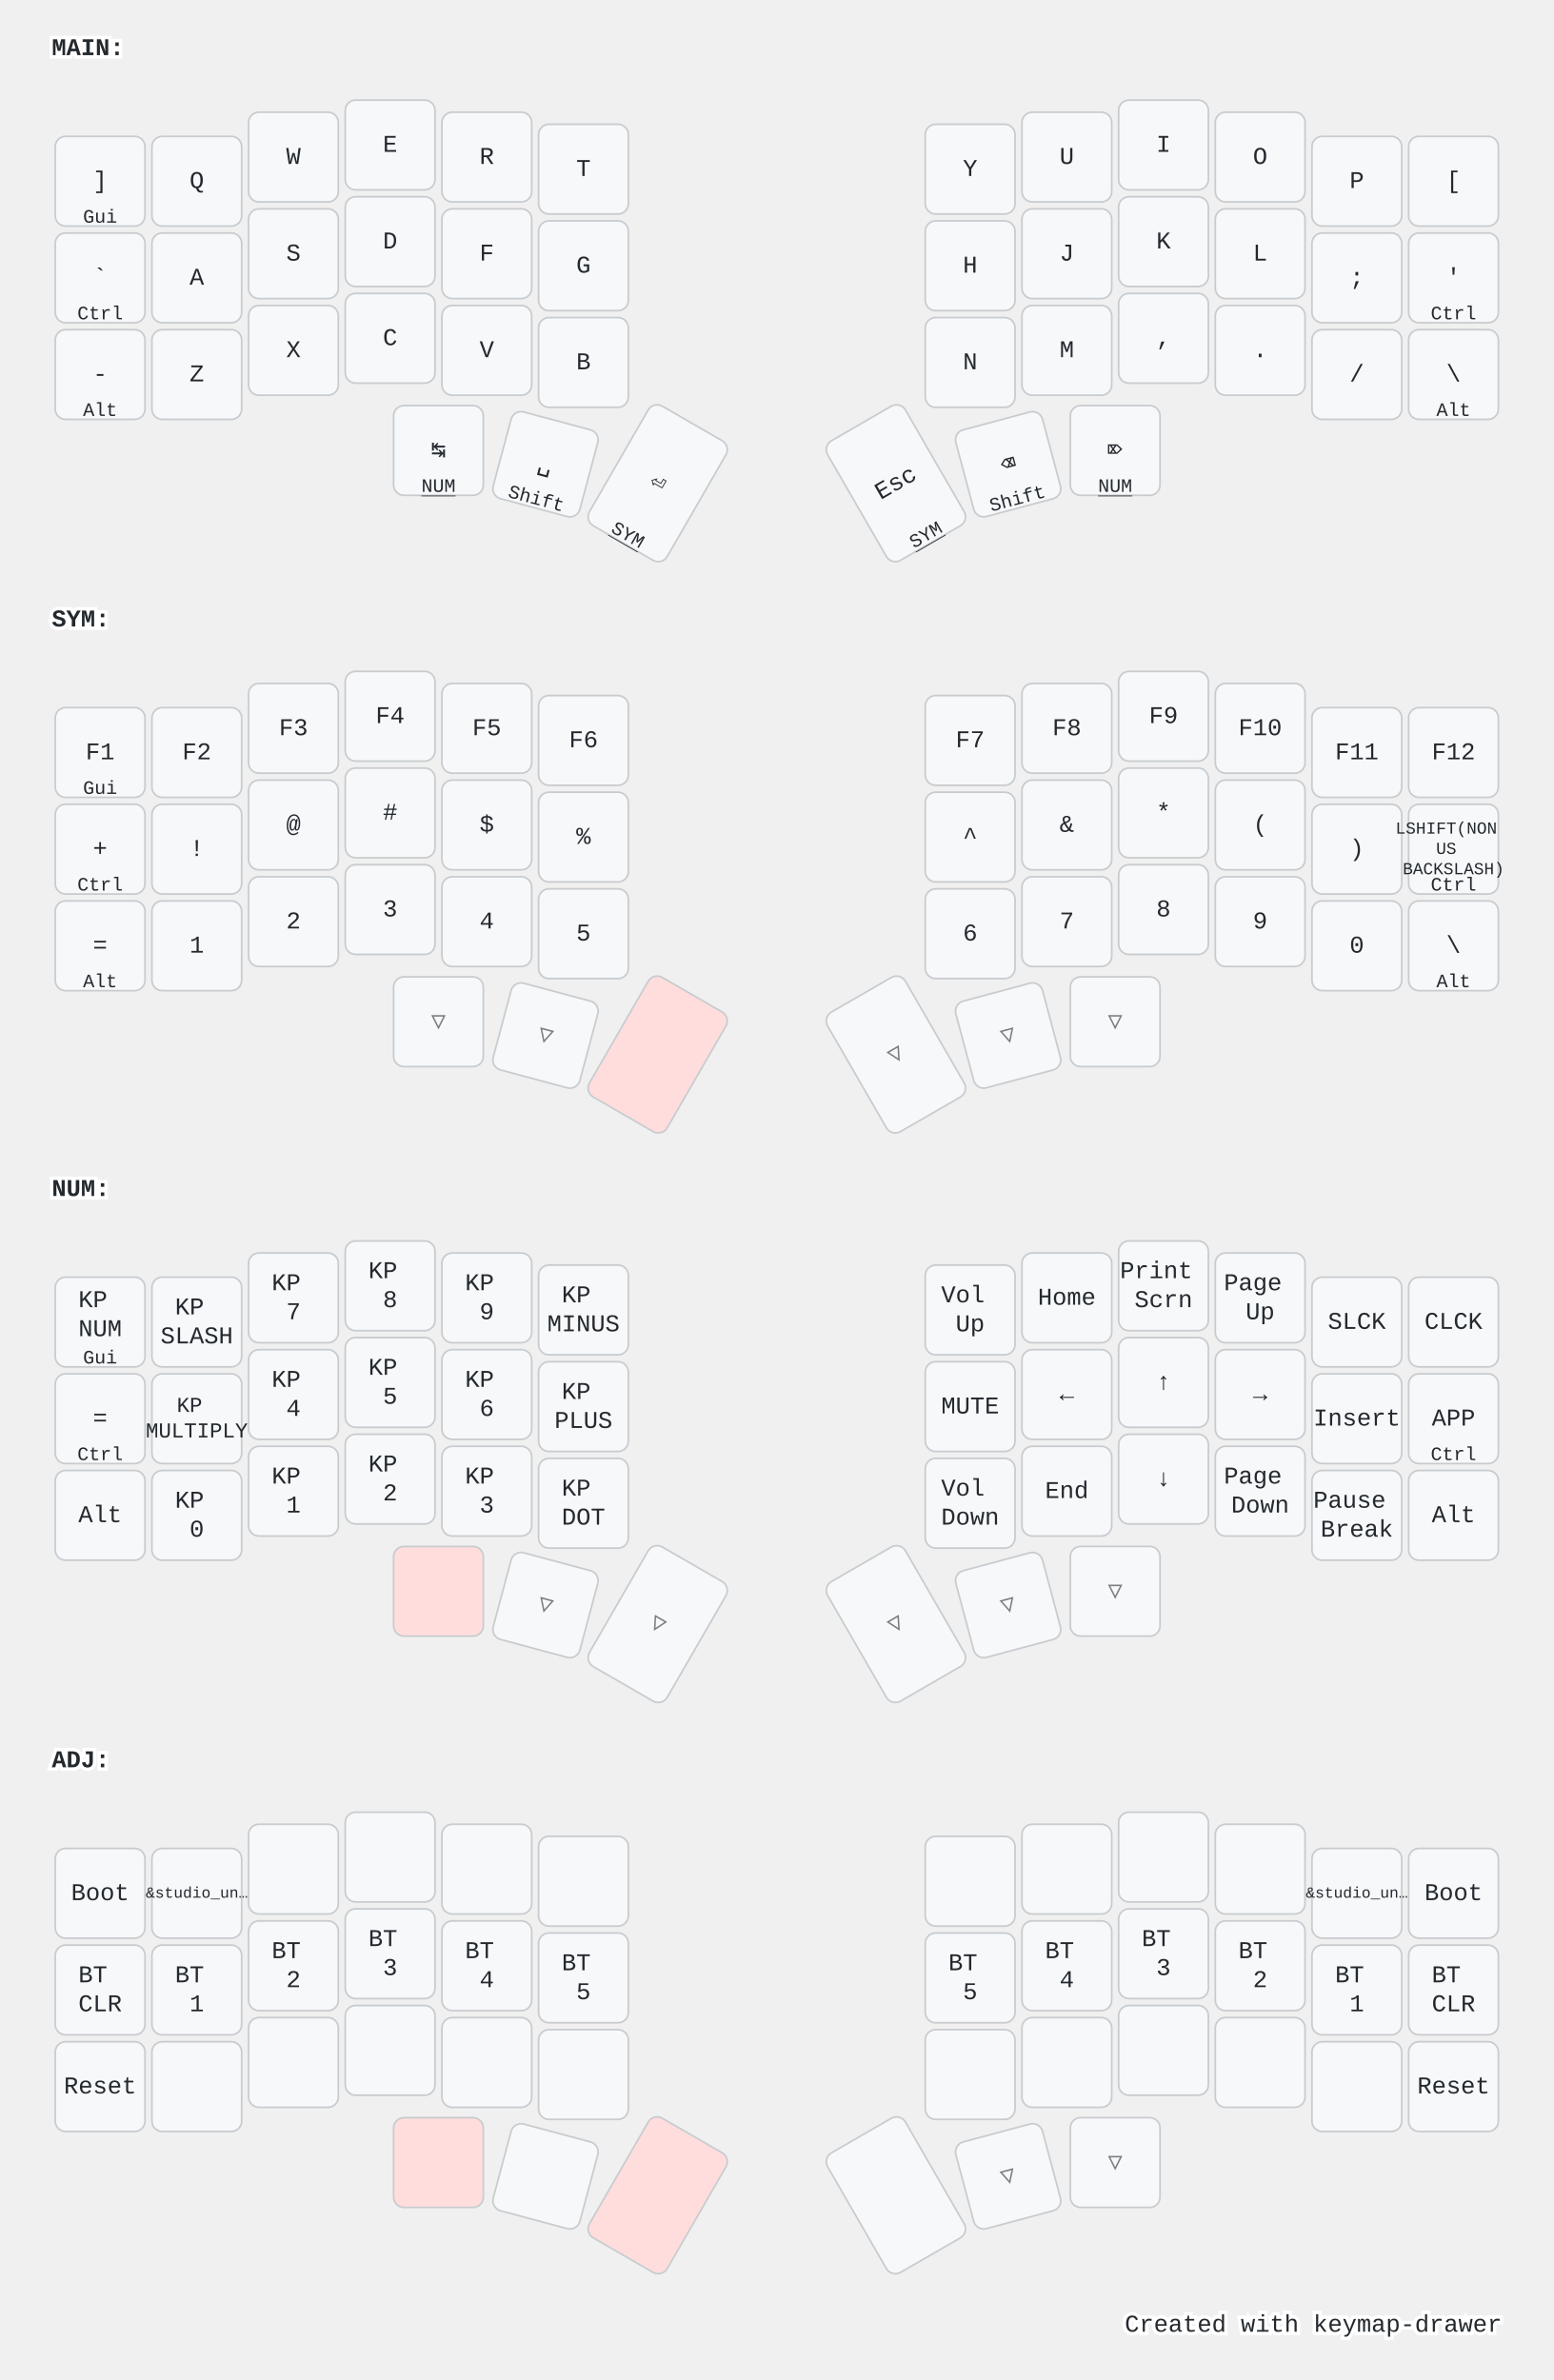
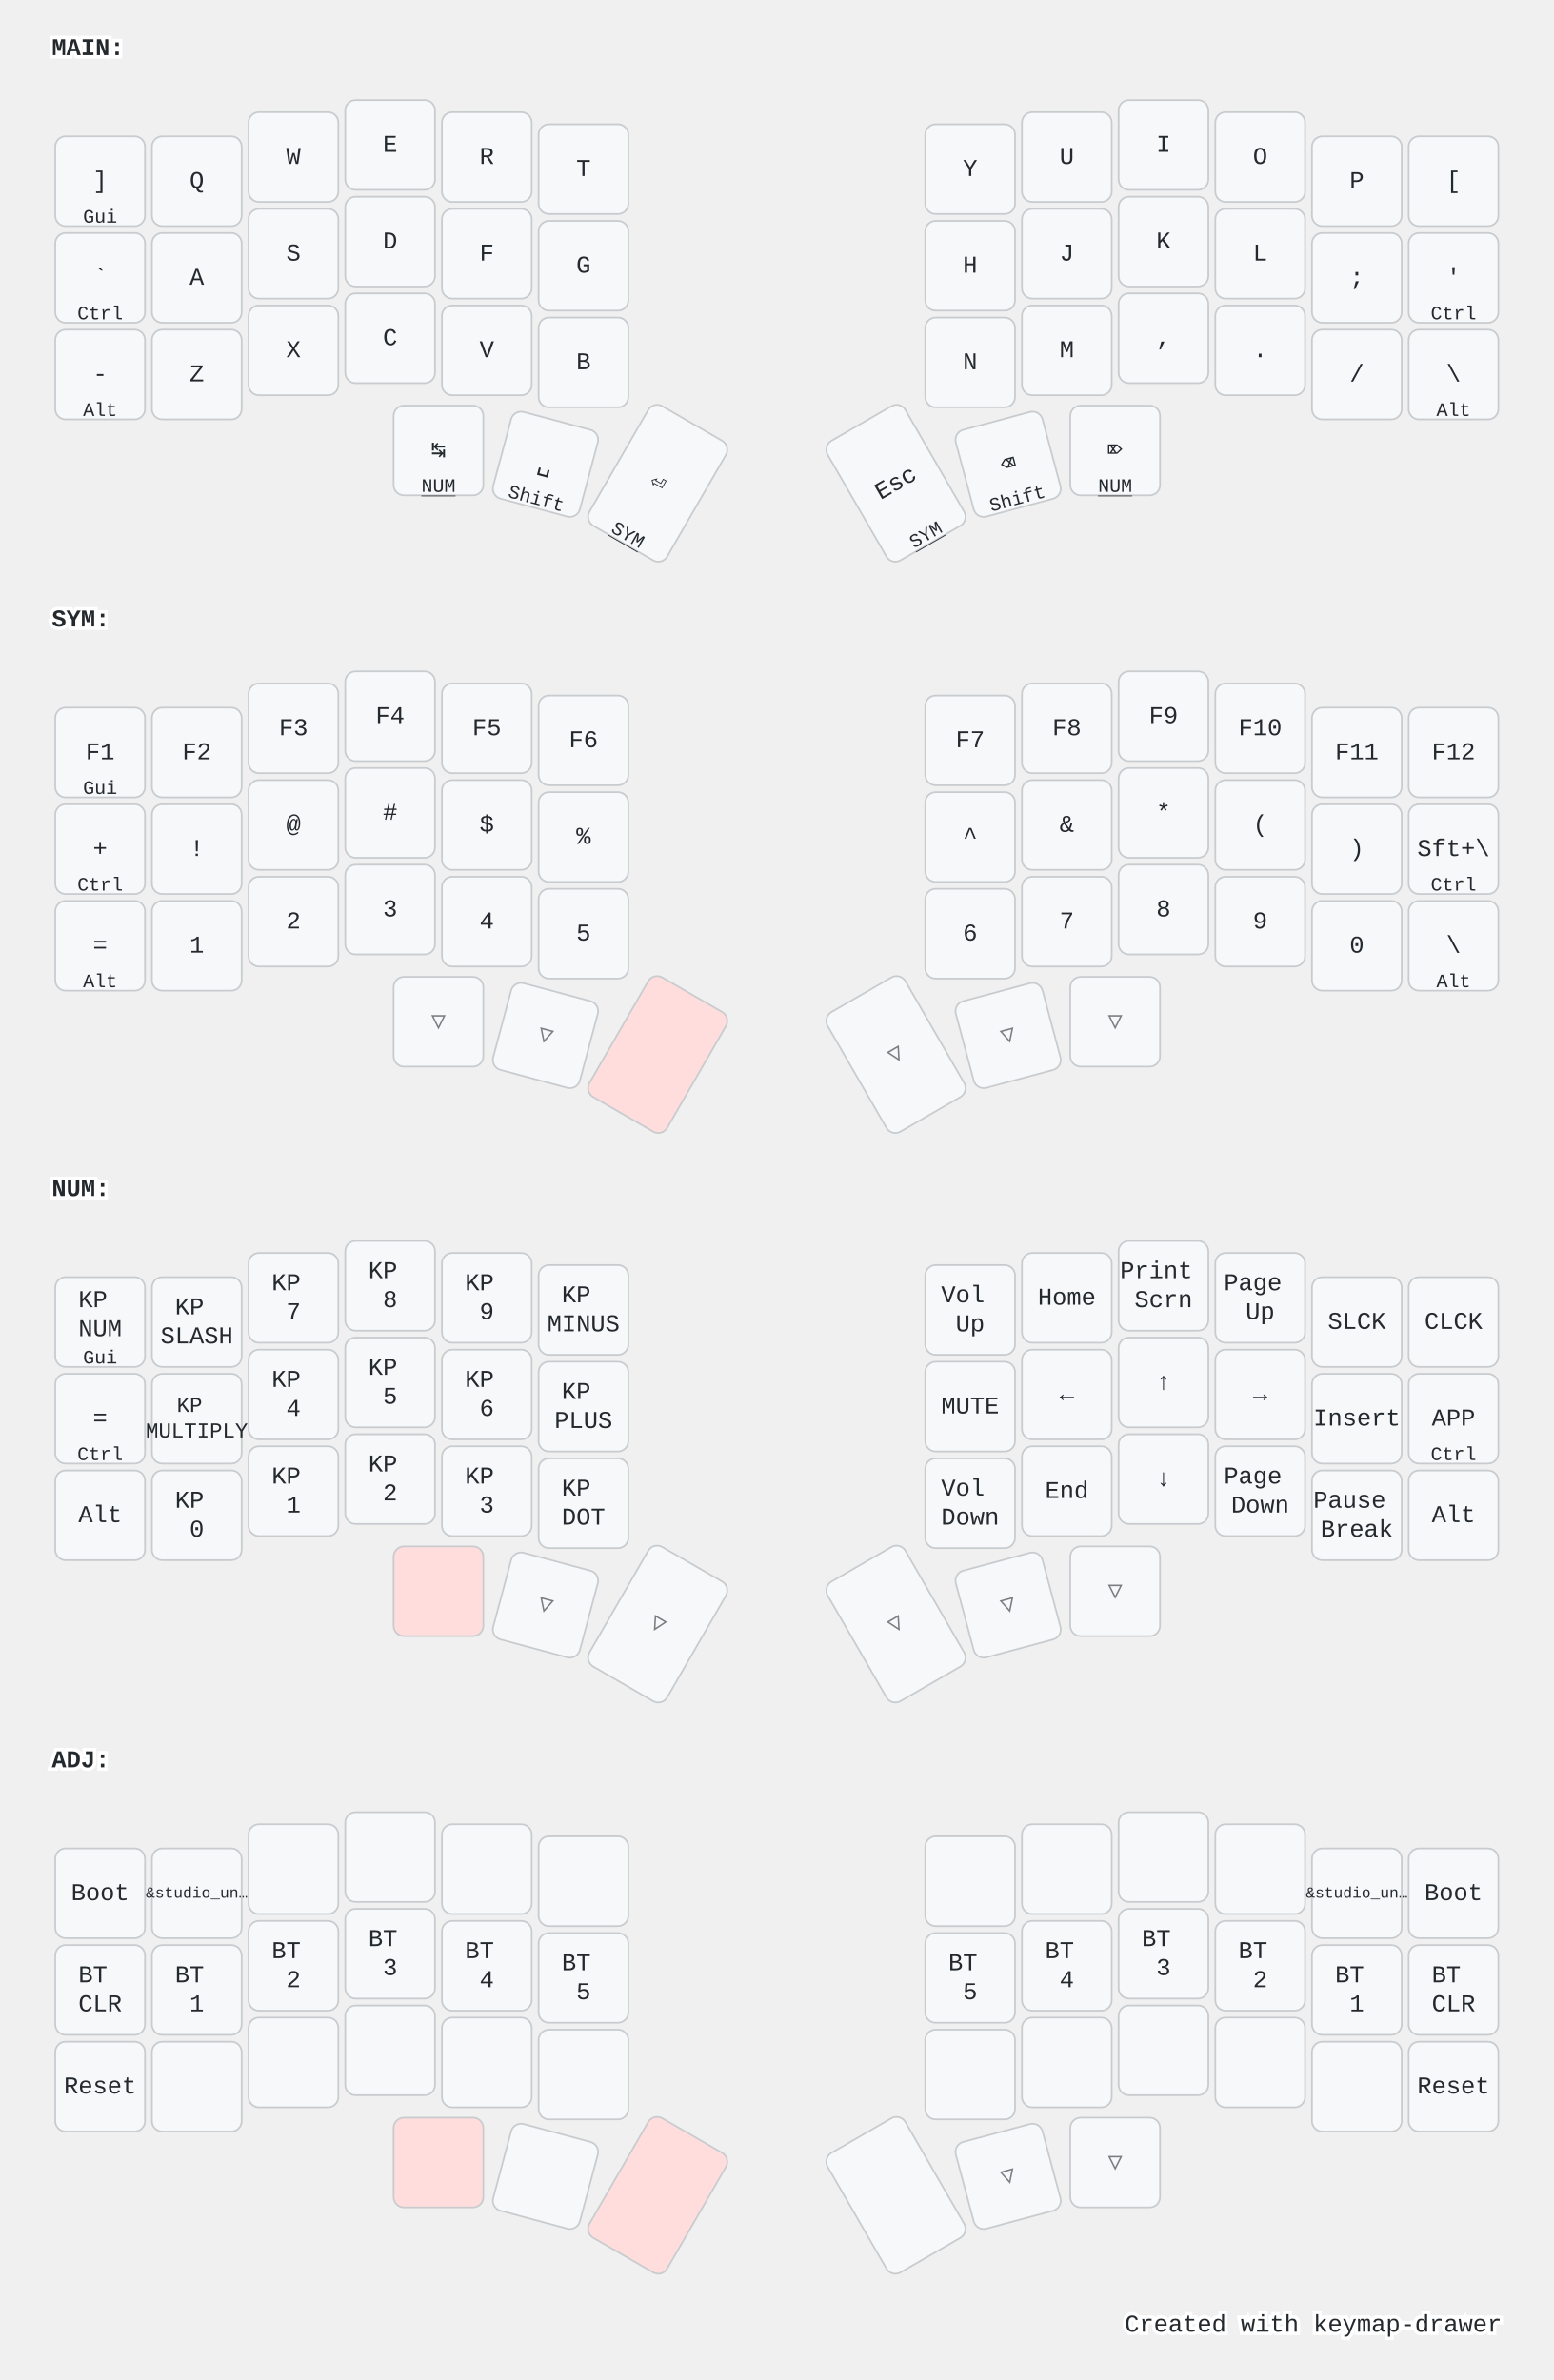
<svg xmlns="http://www.w3.org/2000/svg" width="900" height="1379" viewBox="0 0 900 1379" class="keymap">
  <style>/* inherit to force styles through use tags */
svg path {
    fill: inherit;
}

/* font and background color specifications */
svg.keymap {
    font-family: SFMono-Regular,Consolas,Liberation Mono,Menlo,monospace;
    font-size: 14px;
    font-kerning: normal;
    text-rendering: optimizeLegibility;
    fill: #24292e;
}

/* default key styling */
rect.key {
    fill: #f6f8fa;
}

rect.key, rect.combo {
    stroke: #c9cccf;
    stroke-width: 1;
}

/* default key side styling, only used is draw_key_sides is set */
rect.side {
    filter: brightness(90%);
}

/* color accent for combo boxes */
rect.combo, rect.combo-separate {
    fill: #cdf;
}

/* color accent for held keys */
rect.held, rect.combo.held {
    fill: #fdd;
}

/* color accent for ghost (optional) keys */
rect.ghost, rect.combo.ghost {
    stroke-dasharray: 4, 4;
    stroke-width: 2;
}

text {
    text-anchor: middle;
    dominant-baseline: middle;
}

/* styling for layer labels */
text.label {
    font-weight: bold;
    text-anchor: start;
    stroke: white;
    stroke-width: 4;
    paint-order: stroke;
}

/* styling for optional footer */
text.footer {
    text-anchor: end;
    dominant-baseline: auto;
    stroke: white;
    stroke-width: 4;
    paint-order: stroke;
}

/* styling for combo tap, and key non-tap label text */
text.combo, text.hold, text.shifted, text.left, text.right, text.tl, text.tr, text.bl, text.br {
    font-size: 11px;
}

text.hold, text.bl, text.br {
    text-anchor: middle;
    dominant-baseline: auto;
}

text.shifted, text.tl, text.tr {
    text-anchor: middle;
    dominant-baseline: hanging;
}

text.left, text.tl, text.bl {
    text-anchor: start;
}

text.right, text.tr, text.br {
    text-anchor: end;
}

text.layer-activator {
    text-decoration: underline;
}

/* styling for hold/shifted label text in combo box */
text.combo.hold, text.combo.shifted, text.combo.left, text.combo.right {
    font-size: 8px;
}

/* lighter symbol for transparent keys */
text.trans {
    fill: #7b7e81;
}

/* styling for combo dendrons */
path.combo {
    stroke-width: 1;
    stroke: gray;
    fill: none;
}

/* Start Tabler Icons Cleanup */
/* cannot use height/width with glyphs */
.icon-tabler &gt; path {
    fill: inherit;
    stroke: inherit;
    stroke-width: 2;
}
/* hide tabler's default box */
.icon-tabler &gt; path[stroke="none"][fill="none"] {
    visibility: hidden;
}
/* End Tabler Icons Cleanup */

@media (prefers-color-scheme: dark) {
svg.keymap { fill: #d1d6db; }
rect.key { fill: #3f4750; }
rect.key, rect.combo { stroke: #60666c; }
rect.combo, rect.combo-separate { fill: #1f3d7a; }
rect.held, rect.combo.held { fill: #854747; }
text.label, text.footer { stroke: black; }
text.trans { fill: #7e8184; }
path.combo { stroke: #7f7f7f; }

}</style>
  <g transform="translate(30, 0)" class="layer-MAIN">
    <text x="0" y="28" class="label" id="MAIN">MAIN:</text>
    <g transform="translate(0, 56)">
      <g transform="translate(28, 49)" class="key keypos-0">
        <rect rx="6" ry="6" x="-26" y="-26" width="52" height="52" class="key" />
        <text x="0" y="0" class="key tap">]</text>
        <text x="0" y="24" class="key hold">Gui</text>
      </g>
      <g transform="translate(84, 49)" class="key keypos-1">
        <rect rx="6" ry="6" x="-26" y="-26" width="52" height="52" class="key" />
        <text x="0" y="0" class="key tap">Q</text>
      </g>
      <g transform="translate(140, 35)" class="key keypos-2">
        <rect rx="6" ry="6" x="-26" y="-26" width="52" height="52" class="key" />
        <text x="0" y="0" class="key tap">W</text>
      </g>
      <g transform="translate(196, 28)" class="key keypos-3">
        <rect rx="6" ry="6" x="-26" y="-26" width="52" height="52" class="key" />
        <text x="0" y="0" class="key tap">E</text>
      </g>
      <g transform="translate(252, 35)" class="key keypos-4">
        <rect rx="6" ry="6" x="-26" y="-26" width="52" height="52" class="key" />
        <text x="0" y="0" class="key tap">R</text>
      </g>
      <g transform="translate(308, 42)" class="key keypos-5">
        <rect rx="6" ry="6" x="-26" y="-26" width="52" height="52" class="key" />
        <text x="0" y="0" class="key tap">T</text>
      </g>
      <g transform="translate(532, 42)" class="key keypos-6">
        <rect rx="6" ry="6" x="-26" y="-26" width="52" height="52" class="key" />
        <text x="0" y="0" class="key tap">Y</text>
      </g>
      <g transform="translate(588, 35)" class="key keypos-7">
        <rect rx="6" ry="6" x="-26" y="-26" width="52" height="52" class="key" />
        <text x="0" y="0" class="key tap">U</text>
      </g>
      <g transform="translate(644, 28)" class="key keypos-8">
        <rect rx="6" ry="6" x="-26" y="-26" width="52" height="52" class="key" />
        <text x="0" y="0" class="key tap">I</text>
      </g>
      <g transform="translate(700, 35)" class="key keypos-9">
        <rect rx="6" ry="6" x="-26" y="-26" width="52" height="52" class="key" />
        <text x="0" y="0" class="key tap">O</text>
      </g>
      <g transform="translate(756, 49)" class="key keypos-10">
        <rect rx="6" ry="6" x="-26" y="-26" width="52" height="52" class="key" />
        <text x="0" y="0" class="key tap">P</text>
      </g>
      <g transform="translate(812, 49)" class="key keypos-11">
        <rect rx="6" ry="6" x="-26" y="-26" width="52" height="52" class="key" />
        <text x="0" y="0" class="key tap">[</text>
      </g>
      <g transform="translate(28, 105)" class="key keypos-12">
        <rect rx="6" ry="6" x="-26" y="-26" width="52" height="52" class="key" />
        <text x="0" y="0" class="key tap">`</text>
        <text x="0" y="24" class="key hold">Ctrl</text>
      </g>
      <g transform="translate(84, 105)" class="key keypos-13">
        <rect rx="6" ry="6" x="-26" y="-26" width="52" height="52" class="key" />
        <text x="0" y="0" class="key tap">A</text>
      </g>
      <g transform="translate(140, 91)" class="key keypos-14">
        <rect rx="6" ry="6" x="-26" y="-26" width="52" height="52" class="key" />
        <text x="0" y="0" class="key tap">S</text>
      </g>
      <g transform="translate(196, 84)" class="key keypos-15">
        <rect rx="6" ry="6" x="-26" y="-26" width="52" height="52" class="key" />
        <text x="0" y="0" class="key tap">D</text>
      </g>
      <g transform="translate(252, 91)" class="key keypos-16">
        <rect rx="6" ry="6" x="-26" y="-26" width="52" height="52" class="key" />
        <text x="0" y="0" class="key tap">F</text>
      </g>
      <g transform="translate(308, 98)" class="key keypos-17">
        <rect rx="6" ry="6" x="-26" y="-26" width="52" height="52" class="key" />
        <text x="0" y="0" class="key tap">G</text>
      </g>
      <g transform="translate(532, 98)" class="key keypos-18">
        <rect rx="6" ry="6" x="-26" y="-26" width="52" height="52" class="key" />
        <text x="0" y="0" class="key tap">H</text>
      </g>
      <g transform="translate(588, 91)" class="key keypos-19">
        <rect rx="6" ry="6" x="-26" y="-26" width="52" height="52" class="key" />
        <text x="0" y="0" class="key tap">J</text>
      </g>
      <g transform="translate(644, 84)" class="key keypos-20">
        <rect rx="6" ry="6" x="-26" y="-26" width="52" height="52" class="key" />
        <text x="0" y="0" class="key tap">K</text>
      </g>
      <g transform="translate(700, 91)" class="key keypos-21">
        <rect rx="6" ry="6" x="-26" y="-26" width="52" height="52" class="key" />
        <text x="0" y="0" class="key tap">L</text>
      </g>
      <g transform="translate(756, 105)" class="key keypos-22">
        <rect rx="6" ry="6" x="-26" y="-26" width="52" height="52" class="key" />
        <text x="0" y="0" class="key tap">;</text>
      </g>
      <g transform="translate(812, 105)" class="key keypos-23">
        <rect rx="6" ry="6" x="-26" y="-26" width="52" height="52" class="key" />
        <text x="0" y="0" class="key tap">'</text>
        <text x="0" y="24" class="key hold">Ctrl</text>
      </g>
      <g transform="translate(28, 161)" class="key keypos-24">
        <rect rx="6" ry="6" x="-26" y="-26" width="52" height="52" class="key" />
        <text x="0" y="0" class="key tap">-</text>
        <text x="0" y="24" class="key hold">Alt</text>
      </g>
      <g transform="translate(84, 161)" class="key keypos-25">
        <rect rx="6" ry="6" x="-26" y="-26" width="52" height="52" class="key" />
        <text x="0" y="0" class="key tap">Z</text>
      </g>
      <g transform="translate(140, 147)" class="key keypos-26">
        <rect rx="6" ry="6" x="-26" y="-26" width="52" height="52" class="key" />
        <text x="0" y="0" class="key tap">X</text>
      </g>
      <g transform="translate(196, 140)" class="key keypos-27">
        <rect rx="6" ry="6" x="-26" y="-26" width="52" height="52" class="key" />
        <text x="0" y="0" class="key tap">C</text>
      </g>
      <g transform="translate(252, 147)" class="key keypos-28">
        <rect rx="6" ry="6" x="-26" y="-26" width="52" height="52" class="key" />
        <text x="0" y="0" class="key tap">V</text>
      </g>
      <g transform="translate(308, 154)" class="key keypos-29">
        <rect rx="6" ry="6" x="-26" y="-26" width="52" height="52" class="key" />
        <text x="0" y="0" class="key tap">B</text>
      </g>
      <g transform="translate(532, 154)" class="key keypos-30">
        <rect rx="6" ry="6" x="-26" y="-26" width="52" height="52" class="key" />
        <text x="0" y="0" class="key tap">N</text>
      </g>
      <g transform="translate(588, 147)" class="key keypos-31">
        <rect rx="6" ry="6" x="-26" y="-26" width="52" height="52" class="key" />
        <text x="0" y="0" class="key tap">M</text>
      </g>
      <g transform="translate(644, 140)" class="key keypos-32">
        <rect rx="6" ry="6" x="-26" y="-26" width="52" height="52" class="key" />
        <text x="0" y="0" class="key tap">,</text>
      </g>
      <g transform="translate(700, 147)" class="key keypos-33">
        <rect rx="6" ry="6" x="-26" y="-26" width="52" height="52" class="key" />
        <text x="0" y="0" class="key tap">.</text>
      </g>
      <g transform="translate(756, 161)" class="key keypos-34">
        <rect rx="6" ry="6" x="-26" y="-26" width="52" height="52" class="key" />
        <text x="0" y="0" class="key tap">/</text>
      </g>
      <g transform="translate(812, 161)" class="key keypos-35">
        <rect rx="6" ry="6" x="-26" y="-26" width="52" height="52" class="key" />
        <text x="0" y="0" class="key tap">\</text>
        <text x="0" y="24" class="key hold">Alt</text>
      </g>
      <g transform="translate(224, 205)" class="key keypos-36">
        <rect rx="6" ry="6" x="-26" y="-26" width="52" height="52" class="key" />
        <text x="0" y="0" class="key tap">↹</text>
        <a href="#NUM">
          <text x="0" y="24" class="key hold layer-activator">NUM</text>
        </a>
      </g>
      <g transform="translate(286, 213) rotate(15.0)" class="key keypos-37">
        <rect rx="6" ry="6" x="-26" y="-26" width="52" height="52" class="key" />
        <text x="0" y="0" class="key tap">␣</text>
        <text x="0" y="24" class="key hold">Shift</text>
      </g>
      <g transform="translate(351, 224) rotate(30.0)" class="key keypos-38">
        <rect rx="6" ry="6" x="-26" y="-40" width="52" height="80" class="key" />
        <text x="0" y="0" class="key tap">⏎</text>
        <a href="#SYM">
          <text x="0" y="38" class="key hold layer-activator">SYM</text>
        </a>
      </g>
      <g transform="translate(489, 224) rotate(-30.0)" class="key keypos-39">
        <rect rx="6" ry="6" x="-26" y="-40" width="52" height="80" class="key" />
        <text x="0" y="0" class="key tap">Esc</text>
        <a href="#SYM">
          <text x="0" y="38" class="key hold layer-activator">SYM</text>
        </a>
      </g>
      <g transform="translate(554, 213) rotate(-15.0)" class="key keypos-40">
        <rect rx="6" ry="6" x="-26" y="-26" width="52" height="52" class="key" />
        <text x="0" y="0" class="key tap">⌫</text>
        <text x="0" y="24" class="key hold">Shift</text>
      </g>
      <g transform="translate(616, 205)" class="key keypos-41">
        <rect rx="6" ry="6" x="-26" y="-26" width="52" height="52" class="key" />
        <text x="0" y="0" class="key tap">⌦</text>
        <a href="#NUM">
          <text x="0" y="24" class="key hold layer-activator">NUM</text>
        </a>
      </g>
    </g>
  </g>
  <g transform="translate(30, 331)" class="layer-SYM">
    <text x="0" y="28" class="label" id="SYM">SYM:</text>
    <g transform="translate(0, 56)">
      <g transform="translate(28, 49)" class="key keypos-0">
        <rect rx="6" ry="6" x="-26" y="-26" width="52" height="52" class="key" />
        <text x="0" y="0" class="key tap">F1</text>
        <text x="0" y="24" class="key hold">Gui</text>
      </g>
      <g transform="translate(84, 49)" class="key keypos-1">
        <rect rx="6" ry="6" x="-26" y="-26" width="52" height="52" class="key" />
        <text x="0" y="0" class="key tap">F2</text>
      </g>
      <g transform="translate(140, 35)" class="key keypos-2">
        <rect rx="6" ry="6" x="-26" y="-26" width="52" height="52" class="key" />
        <text x="0" y="0" class="key tap">F3</text>
      </g>
      <g transform="translate(196, 28)" class="key keypos-3">
        <rect rx="6" ry="6" x="-26" y="-26" width="52" height="52" class="key" />
        <text x="0" y="0" class="key tap">F4</text>
      </g>
      <g transform="translate(252, 35)" class="key keypos-4">
        <rect rx="6" ry="6" x="-26" y="-26" width="52" height="52" class="key" />
        <text x="0" y="0" class="key tap">F5</text>
      </g>
      <g transform="translate(308, 42)" class="key keypos-5">
        <rect rx="6" ry="6" x="-26" y="-26" width="52" height="52" class="key" />
        <text x="0" y="0" class="key tap">F6</text>
      </g>
      <g transform="translate(532, 42)" class="key keypos-6">
        <rect rx="6" ry="6" x="-26" y="-26" width="52" height="52" class="key" />
        <text x="0" y="0" class="key tap">F7</text>
      </g>
      <g transform="translate(588, 35)" class="key keypos-7">
        <rect rx="6" ry="6" x="-26" y="-26" width="52" height="52" class="key" />
        <text x="0" y="0" class="key tap">F8</text>
      </g>
      <g transform="translate(644, 28)" class="key keypos-8">
        <rect rx="6" ry="6" x="-26" y="-26" width="52" height="52" class="key" />
        <text x="0" y="0" class="key tap">F9</text>
      </g>
      <g transform="translate(700, 35)" class="key keypos-9">
        <rect rx="6" ry="6" x="-26" y="-26" width="52" height="52" class="key" />
        <text x="0" y="0" class="key tap">F10</text>
      </g>
      <g transform="translate(756, 49)" class="key keypos-10">
        <rect rx="6" ry="6" x="-26" y="-26" width="52" height="52" class="key" />
        <text x="0" y="0" class="key tap">F11</text>
      </g>
      <g transform="translate(812, 49)" class="key keypos-11">
        <rect rx="6" ry="6" x="-26" y="-26" width="52" height="52" class="key" />
        <text x="0" y="0" class="key tap">F12</text>
      </g>
      <g transform="translate(28, 105)" class="key keypos-12">
        <rect rx="6" ry="6" x="-26" y="-26" width="52" height="52" class="key" />
        <text x="0" y="0" class="key tap">+</text>
        <text x="0" y="24" class="key hold">Ctrl</text>
      </g>
      <g transform="translate(84, 105)" class="key keypos-13">
        <rect rx="6" ry="6" x="-26" y="-26" width="52" height="52" class="key" />
        <text x="0" y="0" class="key tap">!</text>
      </g>
      <g transform="translate(140, 91)" class="key keypos-14">
        <rect rx="6" ry="6" x="-26" y="-26" width="52" height="52" class="key" />
        <text x="0" y="0" class="key tap">@</text>
      </g>
      <g transform="translate(196, 84)" class="key keypos-15">
        <rect rx="6" ry="6" x="-26" y="-26" width="52" height="52" class="key" />
        <text x="0" y="0" class="key tap">#</text>
      </g>
      <g transform="translate(252, 91)" class="key keypos-16">
        <rect rx="6" ry="6" x="-26" y="-26" width="52" height="52" class="key" />
        <text x="0" y="0" class="key tap">$</text>
      </g>
      <g transform="translate(308, 98)" class="key keypos-17">
        <rect rx="6" ry="6" x="-26" y="-26" width="52" height="52" class="key" />
        <text x="0" y="0" class="key tap">%</text>
      </g>
      <g transform="translate(532, 98)" class="key keypos-18">
        <rect rx="6" ry="6" x="-26" y="-26" width="52" height="52" class="key" />
        <text x="0" y="0" class="key tap">^</text>
      </g>
      <g transform="translate(588, 91)" class="key keypos-19">
        <rect rx="6" ry="6" x="-26" y="-26" width="52" height="52" class="key" />
        <text x="0" y="0" class="key tap">&amp;</text>
      </g>
      <g transform="translate(644, 84)" class="key keypos-20">
        <rect rx="6" ry="6" x="-26" y="-26" width="52" height="52" class="key" />
        <text x="0" y="0" class="key tap">*</text>
      </g>
      <g transform="translate(700, 91)" class="key keypos-21">
        <rect rx="6" ry="6" x="-26" y="-26" width="52" height="52" class="key" />
        <text x="0" y="0" class="key tap">(</text>
      </g>
      <g transform="translate(756, 105)" class="key keypos-22">
        <rect rx="6" ry="6" x="-26" y="-26" width="52" height="52" class="key" />
        <text x="0" y="0" class="key tap">)</text>
      </g>
      <g transform="translate(812, 105)" class="key keypos-23">
        <rect rx="6" ry="6" x="-26" y="-26" width="52" height="52" class="key" />
-         <text x="0" y="0" class="key tap">
-           <tspan x="0" dy="-1.2em" style="font-size: 70%">LSHIFT(NON</tspan>
-           <tspan x="0" dy="1.2em" style="font-size: 70%">US</tspan>
-           <tspan x="0" dy="1.2em" style="font-size: 70%">BACKSLASH)</tspan>
-         </text>
+         <text x="0" y="0" class="key tap">Sft+\</text>
        <text x="0" y="24" class="key hold">Ctrl</text>
      </g>
      <g transform="translate(28, 161)" class="key keypos-24">
        <rect rx="6" ry="6" x="-26" y="-26" width="52" height="52" class="key" />
        <text x="0" y="0" class="key tap">=</text>
        <text x="0" y="24" class="key hold">Alt</text>
      </g>
      <g transform="translate(84, 161)" class="key keypos-25">
        <rect rx="6" ry="6" x="-26" y="-26" width="52" height="52" class="key" />
        <text x="0" y="0" class="key tap">1</text>
      </g>
      <g transform="translate(140, 147)" class="key keypos-26">
        <rect rx="6" ry="6" x="-26" y="-26" width="52" height="52" class="key" />
        <text x="0" y="0" class="key tap">2</text>
      </g>
      <g transform="translate(196, 140)" class="key keypos-27">
        <rect rx="6" ry="6" x="-26" y="-26" width="52" height="52" class="key" />
        <text x="0" y="0" class="key tap">3</text>
      </g>
      <g transform="translate(252, 147)" class="key keypos-28">
        <rect rx="6" ry="6" x="-26" y="-26" width="52" height="52" class="key" />
        <text x="0" y="0" class="key tap">4</text>
      </g>
      <g transform="translate(308, 154)" class="key keypos-29">
        <rect rx="6" ry="6" x="-26" y="-26" width="52" height="52" class="key" />
        <text x="0" y="0" class="key tap">5</text>
      </g>
      <g transform="translate(532, 154)" class="key keypos-30">
        <rect rx="6" ry="6" x="-26" y="-26" width="52" height="52" class="key" />
        <text x="0" y="0" class="key tap">6</text>
      </g>
      <g transform="translate(588, 147)" class="key keypos-31">
        <rect rx="6" ry="6" x="-26" y="-26" width="52" height="52" class="key" />
        <text x="0" y="0" class="key tap">7</text>
      </g>
      <g transform="translate(644, 140)" class="key keypos-32">
        <rect rx="6" ry="6" x="-26" y="-26" width="52" height="52" class="key" />
        <text x="0" y="0" class="key tap">8</text>
      </g>
      <g transform="translate(700, 147)" class="key keypos-33">
        <rect rx="6" ry="6" x="-26" y="-26" width="52" height="52" class="key" />
        <text x="0" y="0" class="key tap">9</text>
      </g>
      <g transform="translate(756, 161)" class="key keypos-34">
        <rect rx="6" ry="6" x="-26" y="-26" width="52" height="52" class="key" />
        <text x="0" y="0" class="key tap">0</text>
      </g>
      <g transform="translate(812, 161)" class="key keypos-35">
        <rect rx="6" ry="6" x="-26" y="-26" width="52" height="52" class="key" />
        <text x="0" y="0" class="key tap">\</text>
        <text x="0" y="24" class="key hold">Alt</text>
      </g>
      <g transform="translate(224, 205)" class="key trans keypos-36">
        <rect rx="6" ry="6" x="-26" y="-26" width="52" height="52" class="key trans" />
        <text x="0" y="0" class="key trans tap">▽</text>
      </g>
      <g transform="translate(286, 213) rotate(15.0)" class="key trans keypos-37">
        <rect rx="6" ry="6" x="-26" y="-26" width="52" height="52" class="key trans" />
        <text x="0" y="0" class="key trans tap">▽</text>
      </g>
      <g transform="translate(351, 224) rotate(30.0)" class="key held keypos-38">
        <rect rx="6" ry="6" x="-26" y="-40" width="52" height="80" class="key held" />
      </g>
      <g transform="translate(489, 224) rotate(-30.0)" class="key trans keypos-39">
        <rect rx="6" ry="6" x="-26" y="-40" width="52" height="80" class="key trans" />
        <text x="0" y="0" class="key trans tap">▽</text>
      </g>
      <g transform="translate(554, 213) rotate(-15.0)" class="key trans keypos-40">
        <rect rx="6" ry="6" x="-26" y="-26" width="52" height="52" class="key trans" />
        <text x="0" y="0" class="key trans tap">▽</text>
      </g>
      <g transform="translate(616, 205)" class="key trans keypos-41">
        <rect rx="6" ry="6" x="-26" y="-26" width="52" height="52" class="key trans" />
        <text x="0" y="0" class="key trans tap">▽</text>
      </g>
    </g>
  </g>
  <g transform="translate(30, 661)" class="layer-NUM">
    <text x="0" y="28" class="label" id="NUM">NUM:</text>
    <g transform="translate(0, 56)">
      <g transform="translate(28, 49)" class="key keypos-0">
        <rect rx="6" ry="6" x="-26" y="-26" width="52" height="52" class="key" />
        <text x="0" y="0" class="key tap">
          <tspan x="0" dy="-0.9em">KP</tspan>
          <tspan x="0" dy="1.2em">NUM</tspan>
        </text>
        <text x="0" y="24" class="key hold">Gui</text>
      </g>
      <g transform="translate(84, 49)" class="key keypos-1">
        <rect rx="6" ry="6" x="-26" y="-26" width="52" height="52" class="key" />
        <text x="0" y="0" class="key tap">
          <tspan x="0" dy="-0.6em">KP</tspan>
          <tspan x="0" dy="1.2em">SLASH</tspan>
        </text>
      </g>
      <g transform="translate(140, 35)" class="key keypos-2">
        <rect rx="6" ry="6" x="-26" y="-26" width="52" height="52" class="key" />
        <text x="0" y="0" class="key tap">
          <tspan x="0" dy="-0.6em">KP</tspan>
          <tspan x="0" dy="1.2em">7</tspan>
        </text>
      </g>
      <g transform="translate(196, 28)" class="key keypos-3">
        <rect rx="6" ry="6" x="-26" y="-26" width="52" height="52" class="key" />
        <text x="0" y="0" class="key tap">
          <tspan x="0" dy="-0.6em">KP</tspan>
          <tspan x="0" dy="1.2em">8</tspan>
        </text>
      </g>
      <g transform="translate(252, 35)" class="key keypos-4">
        <rect rx="6" ry="6" x="-26" y="-26" width="52" height="52" class="key" />
        <text x="0" y="0" class="key tap">
          <tspan x="0" dy="-0.6em">KP</tspan>
          <tspan x="0" dy="1.2em">9</tspan>
        </text>
      </g>
      <g transform="translate(308, 42)" class="key keypos-5">
        <rect rx="6" ry="6" x="-26" y="-26" width="52" height="52" class="key" />
        <text x="0" y="0" class="key tap">
          <tspan x="0" dy="-0.6em">KP</tspan>
          <tspan x="0" dy="1.2em">MINUS</tspan>
        </text>
      </g>
      <g transform="translate(532, 42)" class="key keypos-6">
        <rect rx="6" ry="6" x="-26" y="-26" width="52" height="52" class="key" />
        <text x="0" y="0" class="key tap">
          <tspan x="0" dy="-0.6em">Vol</tspan>
          <tspan x="0" dy="1.2em">Up</tspan>
        </text>
      </g>
      <g transform="translate(588, 35)" class="key keypos-7">
        <rect rx="6" ry="6" x="-26" y="-26" width="52" height="52" class="key" />
        <text x="0" y="0" class="key tap">Home</text>
      </g>
      <g transform="translate(644, 28)" class="key keypos-8">
        <rect rx="6" ry="6" x="-26" y="-26" width="52" height="52" class="key" />
        <text x="0" y="0" class="key tap">
          <tspan x="0" dy="-0.6em">Print</tspan>
          <tspan x="0" dy="1.2em">Scrn</tspan>
        </text>
      </g>
      <g transform="translate(700, 35)" class="key keypos-9">
        <rect rx="6" ry="6" x="-26" y="-26" width="52" height="52" class="key" />
        <text x="0" y="0" class="key tap">
          <tspan x="0" dy="-0.6em">Page</tspan>
          <tspan x="0" dy="1.2em">Up</tspan>
        </text>
      </g>
      <g transform="translate(756, 49)" class="key keypos-10">
        <rect rx="6" ry="6" x="-26" y="-26" width="52" height="52" class="key" />
        <text x="0" y="0" class="key tap">SLCK</text>
      </g>
      <g transform="translate(812, 49)" class="key keypos-11">
        <rect rx="6" ry="6" x="-26" y="-26" width="52" height="52" class="key" />
        <text x="0" y="0" class="key tap">CLCK</text>
      </g>
      <g transform="translate(28, 105)" class="key keypos-12">
        <rect rx="6" ry="6" x="-26" y="-26" width="52" height="52" class="key" />
        <text x="0" y="0" class="key tap">=</text>
        <text x="0" y="24" class="key hold">Ctrl</text>
      </g>
      <g transform="translate(84, 105)" class="key keypos-13">
        <rect rx="6" ry="6" x="-26" y="-26" width="52" height="52" class="key" />
        <text x="0" y="0" class="key tap">
          <tspan x="0" dy="-0.6em" style="font-size: 88%">KP</tspan>
          <tspan x="0" dy="1.2em" style="font-size: 88%">MULTIPLY</tspan>
        </text>
      </g>
      <g transform="translate(140, 91)" class="key keypos-14">
        <rect rx="6" ry="6" x="-26" y="-26" width="52" height="52" class="key" />
        <text x="0" y="0" class="key tap">
          <tspan x="0" dy="-0.6em">KP</tspan>
          <tspan x="0" dy="1.2em">4</tspan>
        </text>
      </g>
      <g transform="translate(196, 84)" class="key keypos-15">
        <rect rx="6" ry="6" x="-26" y="-26" width="52" height="52" class="key" />
        <text x="0" y="0" class="key tap">
          <tspan x="0" dy="-0.6em">KP</tspan>
          <tspan x="0" dy="1.2em">5</tspan>
        </text>
      </g>
      <g transform="translate(252, 91)" class="key keypos-16">
        <rect rx="6" ry="6" x="-26" y="-26" width="52" height="52" class="key" />
        <text x="0" y="0" class="key tap">
          <tspan x="0" dy="-0.6em">KP</tspan>
          <tspan x="0" dy="1.2em">6</tspan>
        </text>
      </g>
      <g transform="translate(308, 98)" class="key keypos-17">
        <rect rx="6" ry="6" x="-26" y="-26" width="52" height="52" class="key" />
        <text x="0" y="0" class="key tap">
          <tspan x="0" dy="-0.6em">KP</tspan>
          <tspan x="0" dy="1.2em">PLUS</tspan>
        </text>
      </g>
      <g transform="translate(532, 98)" class="key keypos-18">
        <rect rx="6" ry="6" x="-26" y="-26" width="52" height="52" class="key" />
        <text x="0" y="0" class="key tap">MUTE</text>
      </g>
      <g transform="translate(588, 91)" class="key keypos-19">
        <rect rx="6" ry="6" x="-26" y="-26" width="52" height="52" class="key" />
        <text x="0" y="0" class="key tap">←</text>
      </g>
      <g transform="translate(644, 84)" class="key keypos-20">
        <rect rx="6" ry="6" x="-26" y="-26" width="52" height="52" class="key" />
        <text x="0" y="0" class="key tap">↑</text>
      </g>
      <g transform="translate(700, 91)" class="key keypos-21">
        <rect rx="6" ry="6" x="-26" y="-26" width="52" height="52" class="key" />
        <text x="0" y="0" class="key tap">→</text>
      </g>
      <g transform="translate(756, 105)" class="key keypos-22">
        <rect rx="6" ry="6" x="-26" y="-26" width="52" height="52" class="key" />
        <text x="0" y="0" class="key tap">Insert</text>
      </g>
      <g transform="translate(812, 105)" class="key keypos-23">
        <rect rx="6" ry="6" x="-26" y="-26" width="52" height="52" class="key" />
        <text x="0" y="0" class="key tap">APP</text>
        <text x="0" y="24" class="key hold">Ctrl</text>
      </g>
      <g transform="translate(28, 161)" class="key keypos-24">
        <rect rx="6" ry="6" x="-26" y="-26" width="52" height="52" class="key" />
        <text x="0" y="0" class="key tap">Alt</text>
      </g>
      <g transform="translate(84, 161)" class="key keypos-25">
        <rect rx="6" ry="6" x="-26" y="-26" width="52" height="52" class="key" />
        <text x="0" y="0" class="key tap">
          <tspan x="0" dy="-0.6em">KP</tspan>
          <tspan x="0" dy="1.2em">0</tspan>
        </text>
      </g>
      <g transform="translate(140, 147)" class="key keypos-26">
        <rect rx="6" ry="6" x="-26" y="-26" width="52" height="52" class="key" />
        <text x="0" y="0" class="key tap">
          <tspan x="0" dy="-0.6em">KP</tspan>
          <tspan x="0" dy="1.2em">1</tspan>
        </text>
      </g>
      <g transform="translate(196, 140)" class="key keypos-27">
        <rect rx="6" ry="6" x="-26" y="-26" width="52" height="52" class="key" />
        <text x="0" y="0" class="key tap">
          <tspan x="0" dy="-0.6em">KP</tspan>
          <tspan x="0" dy="1.2em">2</tspan>
        </text>
      </g>
      <g transform="translate(252, 147)" class="key keypos-28">
        <rect rx="6" ry="6" x="-26" y="-26" width="52" height="52" class="key" />
        <text x="0" y="0" class="key tap">
          <tspan x="0" dy="-0.6em">KP</tspan>
          <tspan x="0" dy="1.2em">3</tspan>
        </text>
      </g>
      <g transform="translate(308, 154)" class="key keypos-29">
        <rect rx="6" ry="6" x="-26" y="-26" width="52" height="52" class="key" />
        <text x="0" y="0" class="key tap">
          <tspan x="0" dy="-0.6em">KP</tspan>
          <tspan x="0" dy="1.2em">DOT</tspan>
        </text>
      </g>
      <g transform="translate(532, 154)" class="key keypos-30">
        <rect rx="6" ry="6" x="-26" y="-26" width="52" height="52" class="key" />
        <text x="0" y="0" class="key tap">
          <tspan x="0" dy="-0.6em">Vol</tspan>
          <tspan x="0" dy="1.2em">Down</tspan>
        </text>
      </g>
      <g transform="translate(588, 147)" class="key keypos-31">
        <rect rx="6" ry="6" x="-26" y="-26" width="52" height="52" class="key" />
        <text x="0" y="0" class="key tap">End</text>
      </g>
      <g transform="translate(644, 140)" class="key keypos-32">
        <rect rx="6" ry="6" x="-26" y="-26" width="52" height="52" class="key" />
        <text x="0" y="0" class="key tap">↓</text>
      </g>
      <g transform="translate(700, 147)" class="key keypos-33">
        <rect rx="6" ry="6" x="-26" y="-26" width="52" height="52" class="key" />
        <text x="0" y="0" class="key tap">
          <tspan x="0" dy="-0.6em">Page</tspan>
          <tspan x="0" dy="1.2em">Down</tspan>
        </text>
      </g>
      <g transform="translate(756, 161)" class="key keypos-34">
        <rect rx="6" ry="6" x="-26" y="-26" width="52" height="52" class="key" />
        <text x="0" y="0" class="key tap">
          <tspan x="0" dy="-0.6em">Pause</tspan>
          <tspan x="0" dy="1.2em">Break</tspan>
        </text>
      </g>
      <g transform="translate(812, 161)" class="key keypos-35">
        <rect rx="6" ry="6" x="-26" y="-26" width="52" height="52" class="key" />
        <text x="0" y="0" class="key tap">Alt</text>
      </g>
      <g transform="translate(224, 205)" class="key held keypos-36">
        <rect rx="6" ry="6" x="-26" y="-26" width="52" height="52" class="key held" />
      </g>
      <g transform="translate(286, 213) rotate(15.0)" class="key trans keypos-37">
        <rect rx="6" ry="6" x="-26" y="-26" width="52" height="52" class="key trans" />
        <text x="0" y="0" class="key trans tap">▽</text>
      </g>
      <g transform="translate(351, 224) rotate(30.0)" class="key trans keypos-38">
        <rect rx="6" ry="6" x="-26" y="-40" width="52" height="80" class="key trans" />
        <text x="0" y="0" class="key trans tap">▽</text>
      </g>
      <g transform="translate(489, 224) rotate(-30.0)" class="key trans keypos-39">
        <rect rx="6" ry="6" x="-26" y="-40" width="52" height="80" class="key trans" />
        <text x="0" y="0" class="key trans tap">▽</text>
      </g>
      <g transform="translate(554, 213) rotate(-15.0)" class="key trans keypos-40">
        <rect rx="6" ry="6" x="-26" y="-26" width="52" height="52" class="key trans" />
        <text x="0" y="0" class="key trans tap">▽</text>
      </g>
      <g transform="translate(616, 205)" class="key trans keypos-41">
        <rect rx="6" ry="6" x="-26" y="-26" width="52" height="52" class="key trans" />
        <text x="0" y="0" class="key trans tap">▽</text>
      </g>
    </g>
  </g>
  <g transform="translate(30, 992)" class="layer-ADJ">
    <text x="0" y="28" class="label" id="ADJ">ADJ:</text>
    <g transform="translate(0, 56)">
      <g transform="translate(28, 49)" class="key keypos-0">
        <rect rx="6" ry="6" x="-26" y="-26" width="52" height="52" class="key" />
        <text x="0" y="0" class="key tap">Boot</text>
      </g>
      <g transform="translate(84, 49)" class="key keypos-1">
        <rect rx="6" ry="6" x="-26" y="-26" width="52" height="52" class="key" />
        <text x="0" y="0" class="key tap">
          <tspan style="font-size: 64%">&amp;studio_un…</tspan>
        </text>
      </g>
      <g transform="translate(140, 35)" class="key keypos-2">
        <rect rx="6" ry="6" x="-26" y="-26" width="52" height="52" class="key" />
      </g>
      <g transform="translate(196, 28)" class="key keypos-3">
        <rect rx="6" ry="6" x="-26" y="-26" width="52" height="52" class="key" />
      </g>
      <g transform="translate(252, 35)" class="key keypos-4">
        <rect rx="6" ry="6" x="-26" y="-26" width="52" height="52" class="key" />
      </g>
      <g transform="translate(308, 42)" class="key keypos-5">
        <rect rx="6" ry="6" x="-26" y="-26" width="52" height="52" class="key" />
      </g>
      <g transform="translate(532, 42)" class="key keypos-6">
        <rect rx="6" ry="6" x="-26" y="-26" width="52" height="52" class="key" />
      </g>
      <g transform="translate(588, 35)" class="key keypos-7">
        <rect rx="6" ry="6" x="-26" y="-26" width="52" height="52" class="key" />
      </g>
      <g transform="translate(644, 28)" class="key keypos-8">
        <rect rx="6" ry="6" x="-26" y="-26" width="52" height="52" class="key" />
      </g>
      <g transform="translate(700, 35)" class="key keypos-9">
        <rect rx="6" ry="6" x="-26" y="-26" width="52" height="52" class="key" />
      </g>
      <g transform="translate(756, 49)" class="key keypos-10">
        <rect rx="6" ry="6" x="-26" y="-26" width="52" height="52" class="key" />
        <text x="0" y="0" class="key tap">
          <tspan style="font-size: 64%">&amp;studio_un…</tspan>
        </text>
      </g>
      <g transform="translate(812, 49)" class="key keypos-11">
        <rect rx="6" ry="6" x="-26" y="-26" width="52" height="52" class="key" />
        <text x="0" y="0" class="key tap">Boot</text>
      </g>
      <g transform="translate(28, 105)" class="key keypos-12">
        <rect rx="6" ry="6" x="-26" y="-26" width="52" height="52" class="key" />
        <text x="0" y="0" class="key tap">
          <tspan x="0" dy="-0.6em">BT</tspan>
          <tspan x="0" dy="1.2em">CLR</tspan>
        </text>
      </g>
      <g transform="translate(84, 105)" class="key keypos-13">
        <rect rx="6" ry="6" x="-26" y="-26" width="52" height="52" class="key" />
        <text x="0" y="0" class="key tap">
          <tspan x="0" dy="-0.6em">BT</tspan>
          <tspan x="0" dy="1.2em">1</tspan>
        </text>
      </g>
      <g transform="translate(140, 91)" class="key keypos-14">
        <rect rx="6" ry="6" x="-26" y="-26" width="52" height="52" class="key" />
        <text x="0" y="0" class="key tap">
          <tspan x="0" dy="-0.6em">BT</tspan>
          <tspan x="0" dy="1.2em">2</tspan>
        </text>
      </g>
      <g transform="translate(196, 84)" class="key keypos-15">
        <rect rx="6" ry="6" x="-26" y="-26" width="52" height="52" class="key" />
        <text x="0" y="0" class="key tap">
          <tspan x="0" dy="-0.6em">BT</tspan>
          <tspan x="0" dy="1.2em">3</tspan>
        </text>
      </g>
      <g transform="translate(252, 91)" class="key keypos-16">
        <rect rx="6" ry="6" x="-26" y="-26" width="52" height="52" class="key" />
        <text x="0" y="0" class="key tap">
          <tspan x="0" dy="-0.6em">BT</tspan>
          <tspan x="0" dy="1.2em">4</tspan>
        </text>
      </g>
      <g transform="translate(308, 98)" class="key keypos-17">
        <rect rx="6" ry="6" x="-26" y="-26" width="52" height="52" class="key" />
        <text x="0" y="0" class="key tap">
          <tspan x="0" dy="-0.6em">BT</tspan>
          <tspan x="0" dy="1.2em">5</tspan>
        </text>
      </g>
      <g transform="translate(532, 98)" class="key keypos-18">
        <rect rx="6" ry="6" x="-26" y="-26" width="52" height="52" class="key" />
        <text x="0" y="0" class="key tap">
          <tspan x="0" dy="-0.6em">BT</tspan>
          <tspan x="0" dy="1.2em">5</tspan>
        </text>
      </g>
      <g transform="translate(588, 91)" class="key keypos-19">
        <rect rx="6" ry="6" x="-26" y="-26" width="52" height="52" class="key" />
        <text x="0" y="0" class="key tap">
          <tspan x="0" dy="-0.6em">BT</tspan>
          <tspan x="0" dy="1.2em">4</tspan>
        </text>
      </g>
      <g transform="translate(644, 84)" class="key keypos-20">
        <rect rx="6" ry="6" x="-26" y="-26" width="52" height="52" class="key" />
        <text x="0" y="0" class="key tap">
          <tspan x="0" dy="-0.6em">BT</tspan>
          <tspan x="0" dy="1.2em">3</tspan>
        </text>
      </g>
      <g transform="translate(700, 91)" class="key keypos-21">
        <rect rx="6" ry="6" x="-26" y="-26" width="52" height="52" class="key" />
        <text x="0" y="0" class="key tap">
          <tspan x="0" dy="-0.6em">BT</tspan>
          <tspan x="0" dy="1.2em">2</tspan>
        </text>
      </g>
      <g transform="translate(756, 105)" class="key keypos-22">
        <rect rx="6" ry="6" x="-26" y="-26" width="52" height="52" class="key" />
        <text x="0" y="0" class="key tap">
          <tspan x="0" dy="-0.6em">BT</tspan>
          <tspan x="0" dy="1.2em">1</tspan>
        </text>
      </g>
      <g transform="translate(812, 105)" class="key keypos-23">
        <rect rx="6" ry="6" x="-26" y="-26" width="52" height="52" class="key" />
        <text x="0" y="0" class="key tap">
          <tspan x="0" dy="-0.6em">BT</tspan>
          <tspan x="0" dy="1.2em">CLR</tspan>
        </text>
      </g>
      <g transform="translate(28, 161)" class="key keypos-24">
        <rect rx="6" ry="6" x="-26" y="-26" width="52" height="52" class="key" />
        <text x="0" y="0" class="key tap">Reset</text>
      </g>
      <g transform="translate(84, 161)" class="key keypos-25">
        <rect rx="6" ry="6" x="-26" y="-26" width="52" height="52" class="key" />
      </g>
      <g transform="translate(140, 147)" class="key keypos-26">
        <rect rx="6" ry="6" x="-26" y="-26" width="52" height="52" class="key" />
      </g>
      <g transform="translate(196, 140)" class="key keypos-27">
        <rect rx="6" ry="6" x="-26" y="-26" width="52" height="52" class="key" />
      </g>
      <g transform="translate(252, 147)" class="key keypos-28">
        <rect rx="6" ry="6" x="-26" y="-26" width="52" height="52" class="key" />
      </g>
      <g transform="translate(308, 154)" class="key keypos-29">
        <rect rx="6" ry="6" x="-26" y="-26" width="52" height="52" class="key" />
      </g>
      <g transform="translate(532, 154)" class="key keypos-30">
        <rect rx="6" ry="6" x="-26" y="-26" width="52" height="52" class="key" />
      </g>
      <g transform="translate(588, 147)" class="key keypos-31">
        <rect rx="6" ry="6" x="-26" y="-26" width="52" height="52" class="key" />
      </g>
      <g transform="translate(644, 140)" class="key keypos-32">
        <rect rx="6" ry="6" x="-26" y="-26" width="52" height="52" class="key" />
      </g>
      <g transform="translate(700, 147)" class="key keypos-33">
        <rect rx="6" ry="6" x="-26" y="-26" width="52" height="52" class="key" />
      </g>
      <g transform="translate(756, 161)" class="key keypos-34">
        <rect rx="6" ry="6" x="-26" y="-26" width="52" height="52" class="key" />
      </g>
      <g transform="translate(812, 161)" class="key keypos-35">
        <rect rx="6" ry="6" x="-26" y="-26" width="52" height="52" class="key" />
        <text x="0" y="0" class="key tap">Reset</text>
      </g>
      <g transform="translate(224, 205)" class="key held keypos-36">
        <rect rx="6" ry="6" x="-26" y="-26" width="52" height="52" class="key held" />
      </g>
      <g transform="translate(286, 213) rotate(15.0)" class="key keypos-37">
        <rect rx="6" ry="6" x="-26" y="-26" width="52" height="52" class="key" />
      </g>
      <g transform="translate(351, 224) rotate(30.0)" class="key held keypos-38">
        <rect rx="6" ry="6" x="-26" y="-40" width="52" height="80" class="key held" />
      </g>
      <g transform="translate(489, 224) rotate(-30.0)" class="key keypos-39">
        <rect rx="6" ry="6" x="-26" y="-40" width="52" height="80" class="key" />
      </g>
      <g transform="translate(554, 213) rotate(-15.0)" class="key trans keypos-40">
        <rect rx="6" ry="6" x="-26" y="-26" width="52" height="52" class="key trans" />
        <text x="0" y="0" class="key trans tap">▽</text>
      </g>
      <g transform="translate(616, 205)" class="key trans keypos-41">
        <rect rx="6" ry="6" x="-26" y="-26" width="52" height="52" class="key trans" />
        <text x="0" y="0" class="key trans tap">▽</text>
      </g>
    </g>
  </g>
  <text x="870.0" y="1351.0" class="footer">Created with <a href="https://github.com/caksoylar/keymap-drawer">keymap-drawer</a>
  </text>
</svg>
